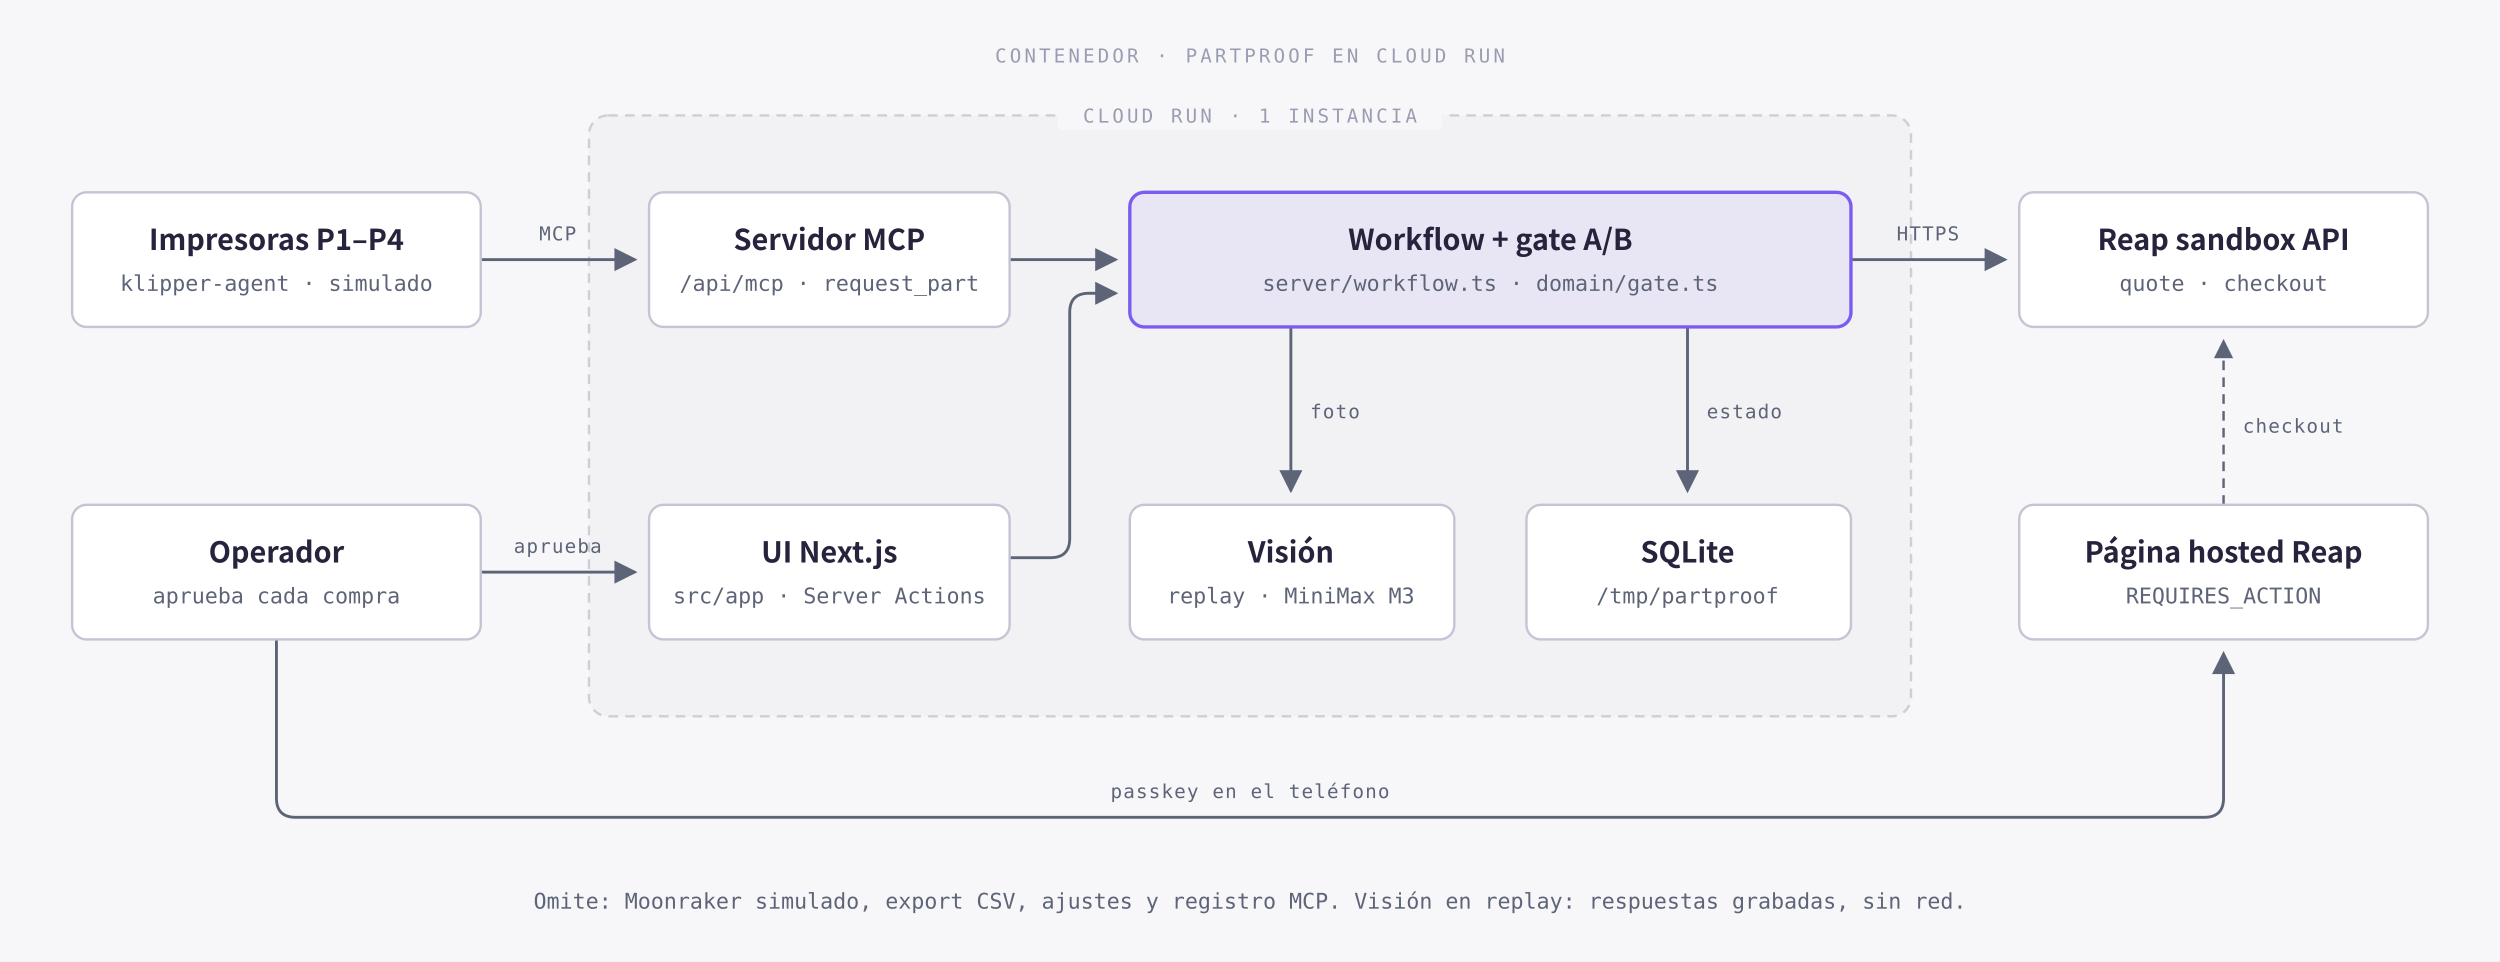
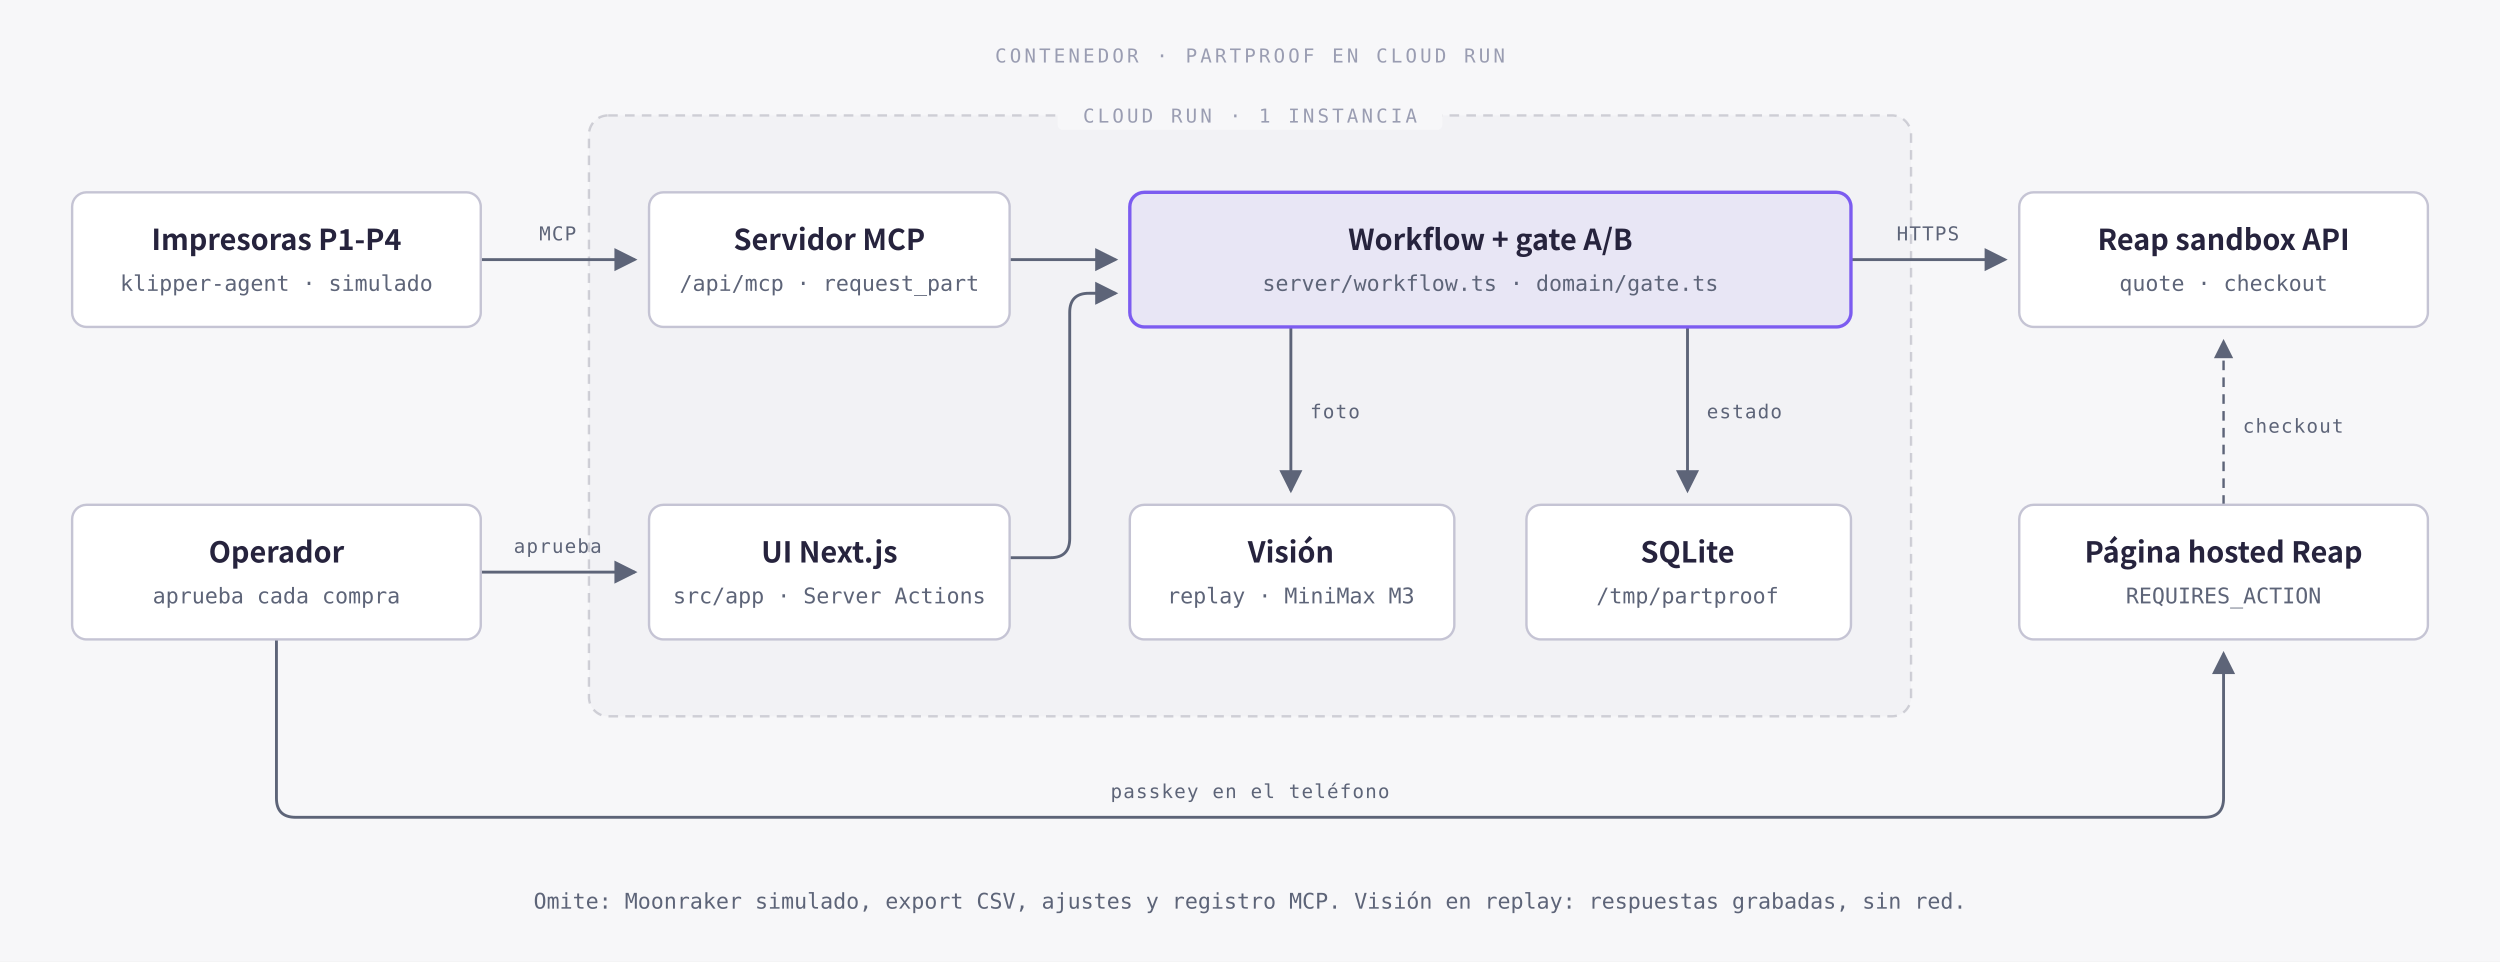
<svg xmlns="http://www.w3.org/2000/svg" viewBox="0 0 1040 400" width="1040" height="400" font-family="'Geist', -apple-system, 'Helvetica Neue', 'Noto Sans CJK SC', sans-serif">
  <style>
    .n{fill:#ffffff;stroke:#c5c4d4;stroke-width:1}
    .f{fill:rgba(124,92,240,0.08);stroke:#7c5cf0;stroke-width:1.4}
    .name{font-size:12px;font-weight:600;fill:#26233d}
    .sub{font-family:'Geist Mono',ui-monospace,Menlo,monospace;font-size:9px;fill:#5d6478}
    .eye{font-family:'Geist Mono',ui-monospace,Menlo,monospace;font-size:8px;letter-spacing:0.16em;fill:#9a9db2}
    .lbl{font-family:'Geist Mono',ui-monospace,Menlo,monospace;font-size:8px;letter-spacing:0.06em;fill:#5d6478}
    .e{fill:none;stroke:#5d6478;stroke-width:1.2}
    .d{fill:none;stroke:#5d6478;stroke-width:1;stroke-dasharray:4,3}
  </style>
  <defs>
    <marker id="a" viewBox="0 0 8 8" refX="7" refY="4" markerWidth="8" markerHeight="8" orient="auto">
      <path d="M0,0 L8,4 L0,8 z" fill="#5d6478" />
    </marker>
  </defs>
  <rect width="1040" height="400" fill="#f7f7f9" />
  <text x="520" y="26" class="eye" text-anchor="middle">CONTENEDOR · PARTPROOF EN CLOUD RUN</text>
  <rect x="245" y="48" width="550" height="250" rx="8" fill="rgba(38,35,61,0.02)" stroke="rgba(38,35,61,0.18)" stroke-dasharray="4,3" />
  <rect x="440" y="42" width="160" height="12" rx="2" fill="#f7f7f9" />
  <text x="520" y="51" class="eye" text-anchor="middle">CLOUD RUN · 1 INSTANCIA</text>
  <path class="e" d="M200,108 H264" marker-end="url(#a)" />
  <text x="232" y="100" class="lbl" text-anchor="middle">MCP</text>
  <path class="e" d="M420,108 H464" marker-end="url(#a)" />
  <path class="e" d="M770,108 H834" marker-end="url(#a)" />
  <text x="802" y="100" class="lbl" text-anchor="middle">HTTPS</text>
  <path class="e" d="M537,136 V204" marker-end="url(#a)" />
  <text x="545" y="174" class="lbl">foto</text>
  <path class="e" d="M702,136 V204" marker-end="url(#a)" />
  <text x="710" y="174" class="lbl">estado</text>
  <path class="e" d="M420,232 H437 Q445,232 445,224 V130 Q445,122 453,122 H464" marker-end="url(#a)" />
  <path class="e" d="M200,238 H264" marker-end="url(#a)" />
  <text x="232" y="230" class="lbl" text-anchor="middle">aprueba</text>
  <path class="d" d="M925,210 V142" marker-end="url(#a)" />
  <text x="933" y="180" class="lbl">checkout</text>
  <path class="e" d="M115,266 V332 Q115,340 123,340 H917 Q925,340 925,332 V272" marker-end="url(#a)" />
  <text x="520" y="332" class="lbl" text-anchor="middle">passkey en el teléfono</text>
  <rect class="n" x="30" y="80" width="170" height="56" rx="6" />
-   <text x="115" y="104" class="name" text-anchor="middle">Impresoras P1–P4</text>
+   <text x="115" y="104" class="name" text-anchor="middle">Impresoras P1-P4</text>
  <text x="115" y="121" class="sub" text-anchor="middle">klipper-agent · simulado</text>
  <rect class="n" x="270" y="80" width="150" height="56" rx="6" />
  <text x="345" y="104" class="name" text-anchor="middle">Servidor MCP</text>
  <text x="345" y="121" class="sub" text-anchor="middle">/api/mcp · request_part</text>
  <rect class="f" x="470" y="80" width="300" height="56" rx="6" />
  <text x="620" y="104" class="name" text-anchor="middle">Workflow + gate A/B</text>
  <text x="620" y="121" class="sub" text-anchor="middle">server/workflow.ts · domain/gate.ts</text>
  <rect class="n" x="270" y="210" width="150" height="56" rx="6" />
  <text x="345" y="234" class="name" text-anchor="middle">UI Next.js</text>
  <text x="345" y="251" class="sub" text-anchor="middle">src/app · Server Actions</text>
  <rect class="n" x="470" y="210" width="135" height="56" rx="6" />
  <text x="537" y="234" class="name" text-anchor="middle">Visión</text>
  <text x="537" y="251" class="sub" text-anchor="middle">replay · MiniMax M3</text>
  <rect class="n" x="635" y="210" width="135" height="56" rx="6" />
  <text x="702" y="234" class="name" text-anchor="middle">SQLite</text>
  <text x="702" y="251" class="sub" text-anchor="middle">/tmp/partproof</text>
  <rect class="n" x="840" y="80" width="170" height="56" rx="6" />
  <text x="925" y="104" class="name" text-anchor="middle">Reap sandbox API</text>
  <text x="925" y="121" class="sub" text-anchor="middle">quote · checkout</text>
  <rect class="n" x="840" y="210" width="170" height="56" rx="6" />
  <text x="925" y="234" class="name" text-anchor="middle">Página hosted Reap</text>
  <text x="925" y="251" class="sub" text-anchor="middle">REQUIRES_ACTION</text>
  <rect class="n" x="30" y="210" width="170" height="56" rx="6" />
  <text x="115" y="234" class="name" text-anchor="middle">Operador</text>
  <text x="115" y="251" class="sub" text-anchor="middle">aprueba cada compra</text>
  <text x="520" y="378" class="sub" text-anchor="middle">Omite: Moonraker simulado, export CSV, ajustes y registro MCP. Visión en replay: respuestas grabadas, sin red.</text>
</svg>
